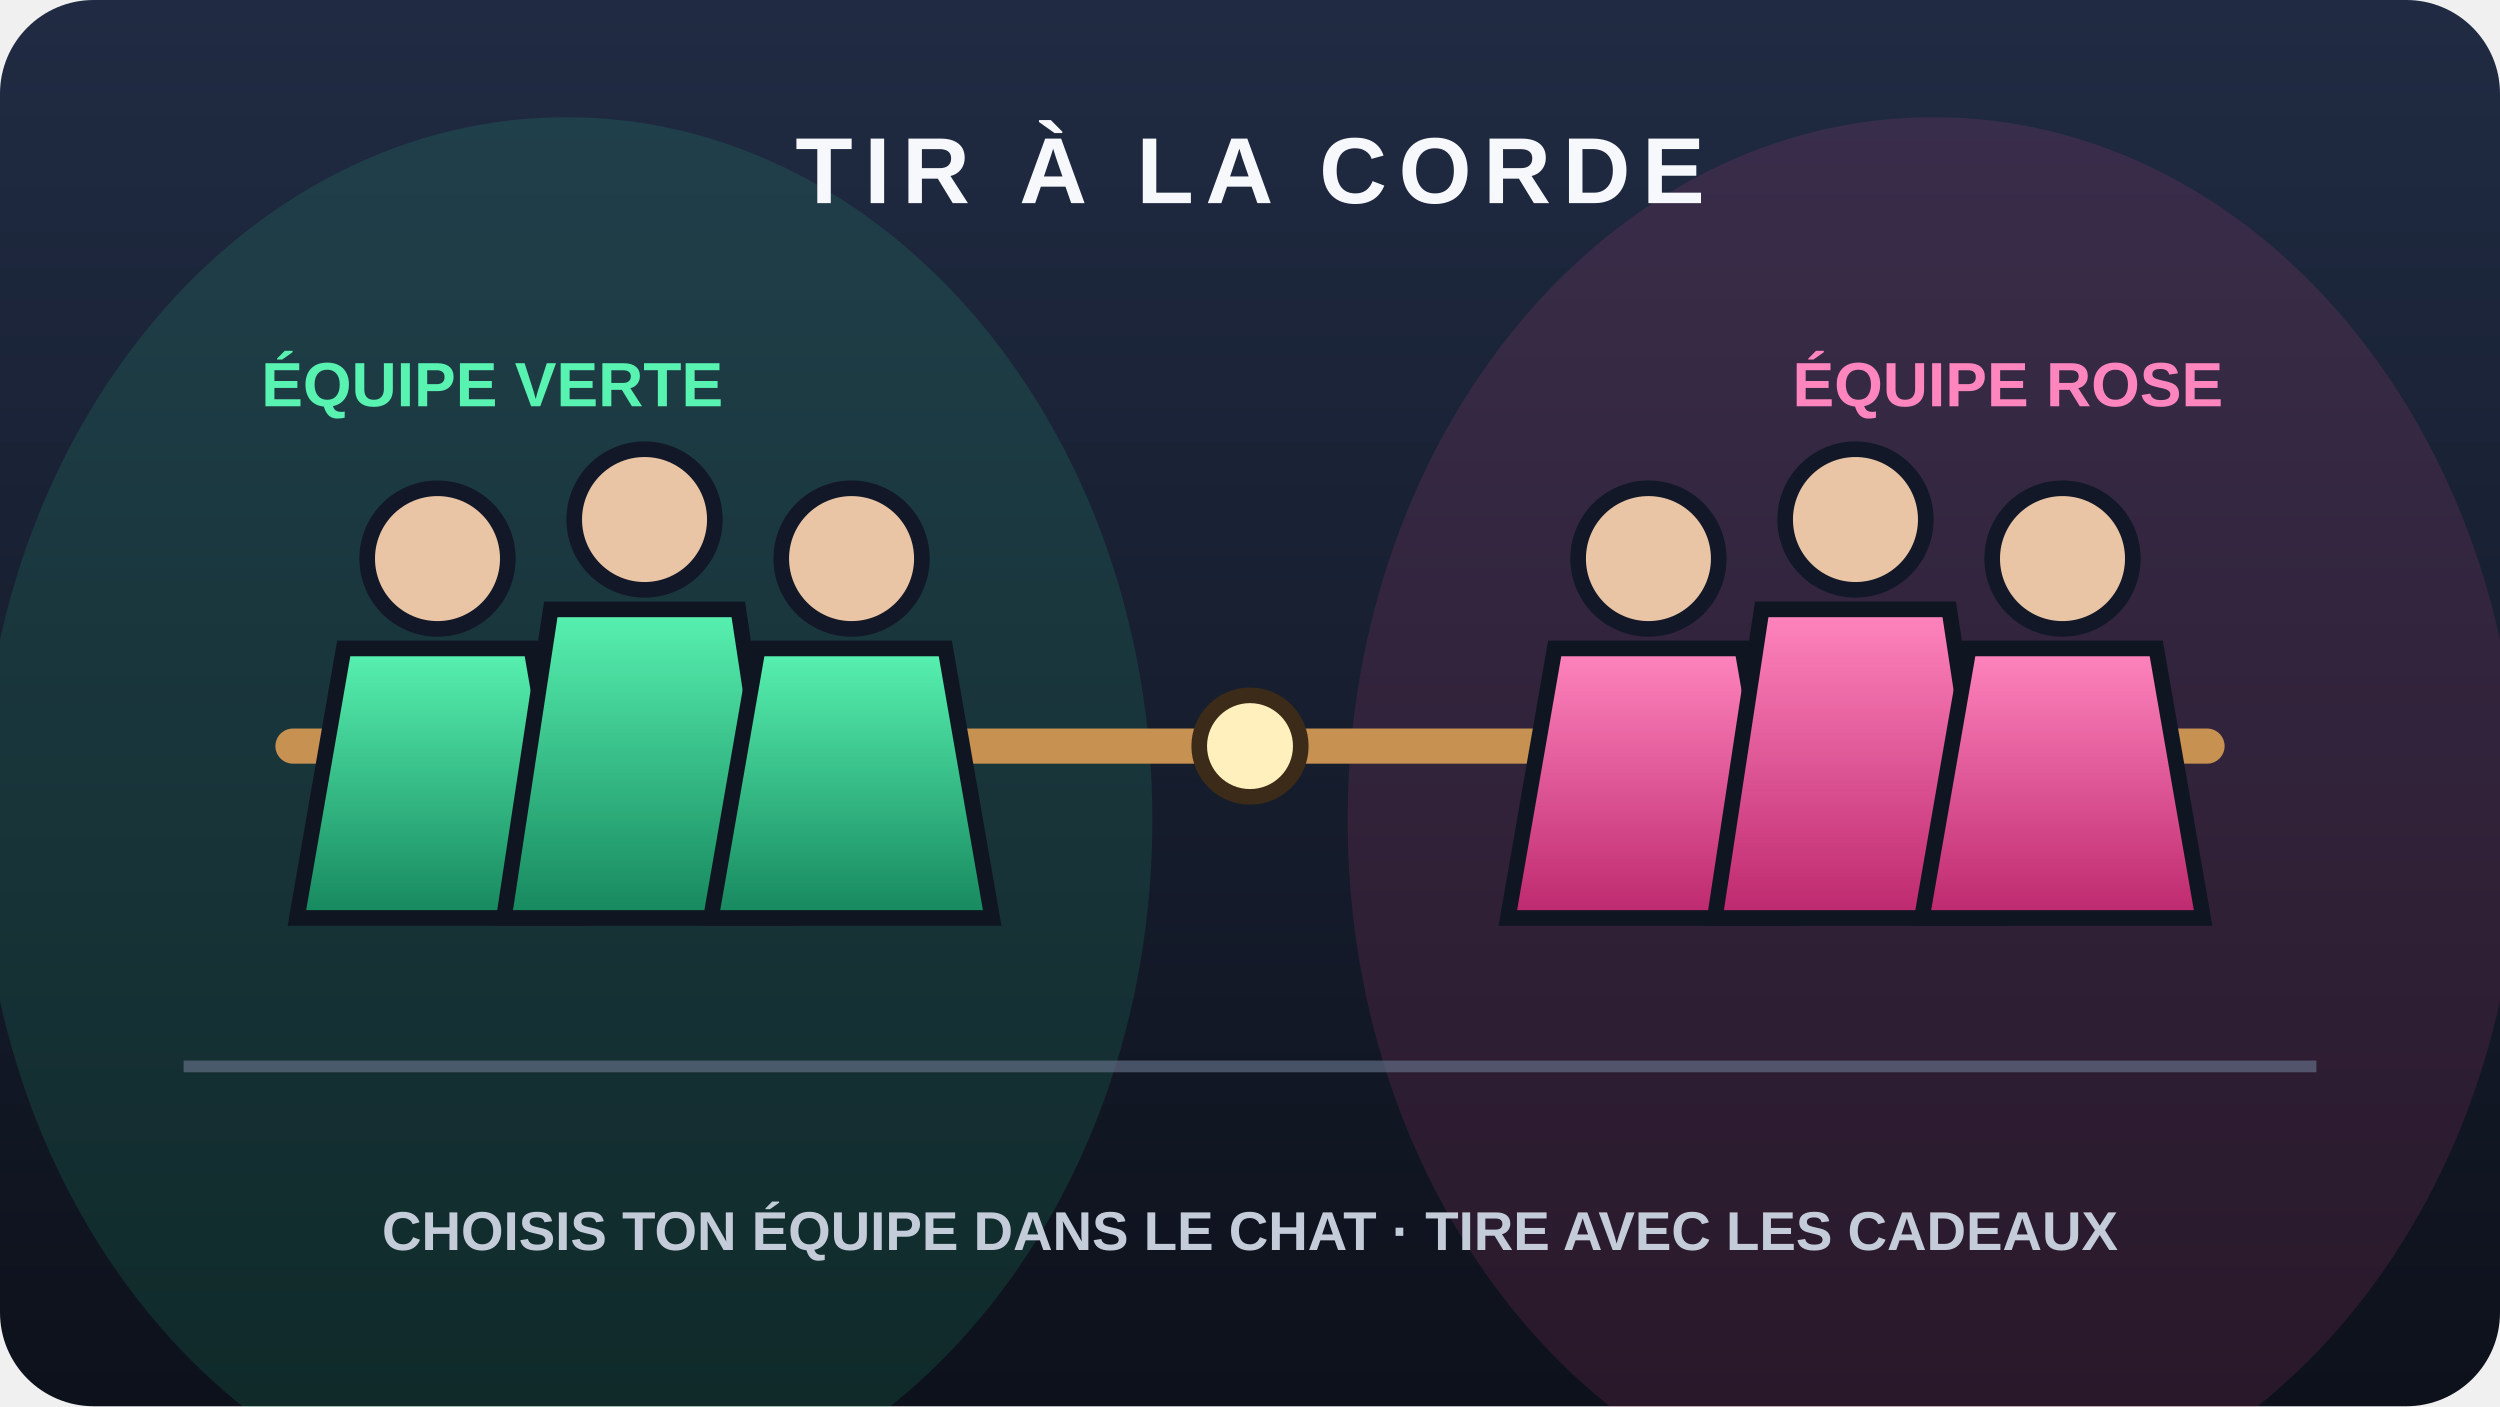
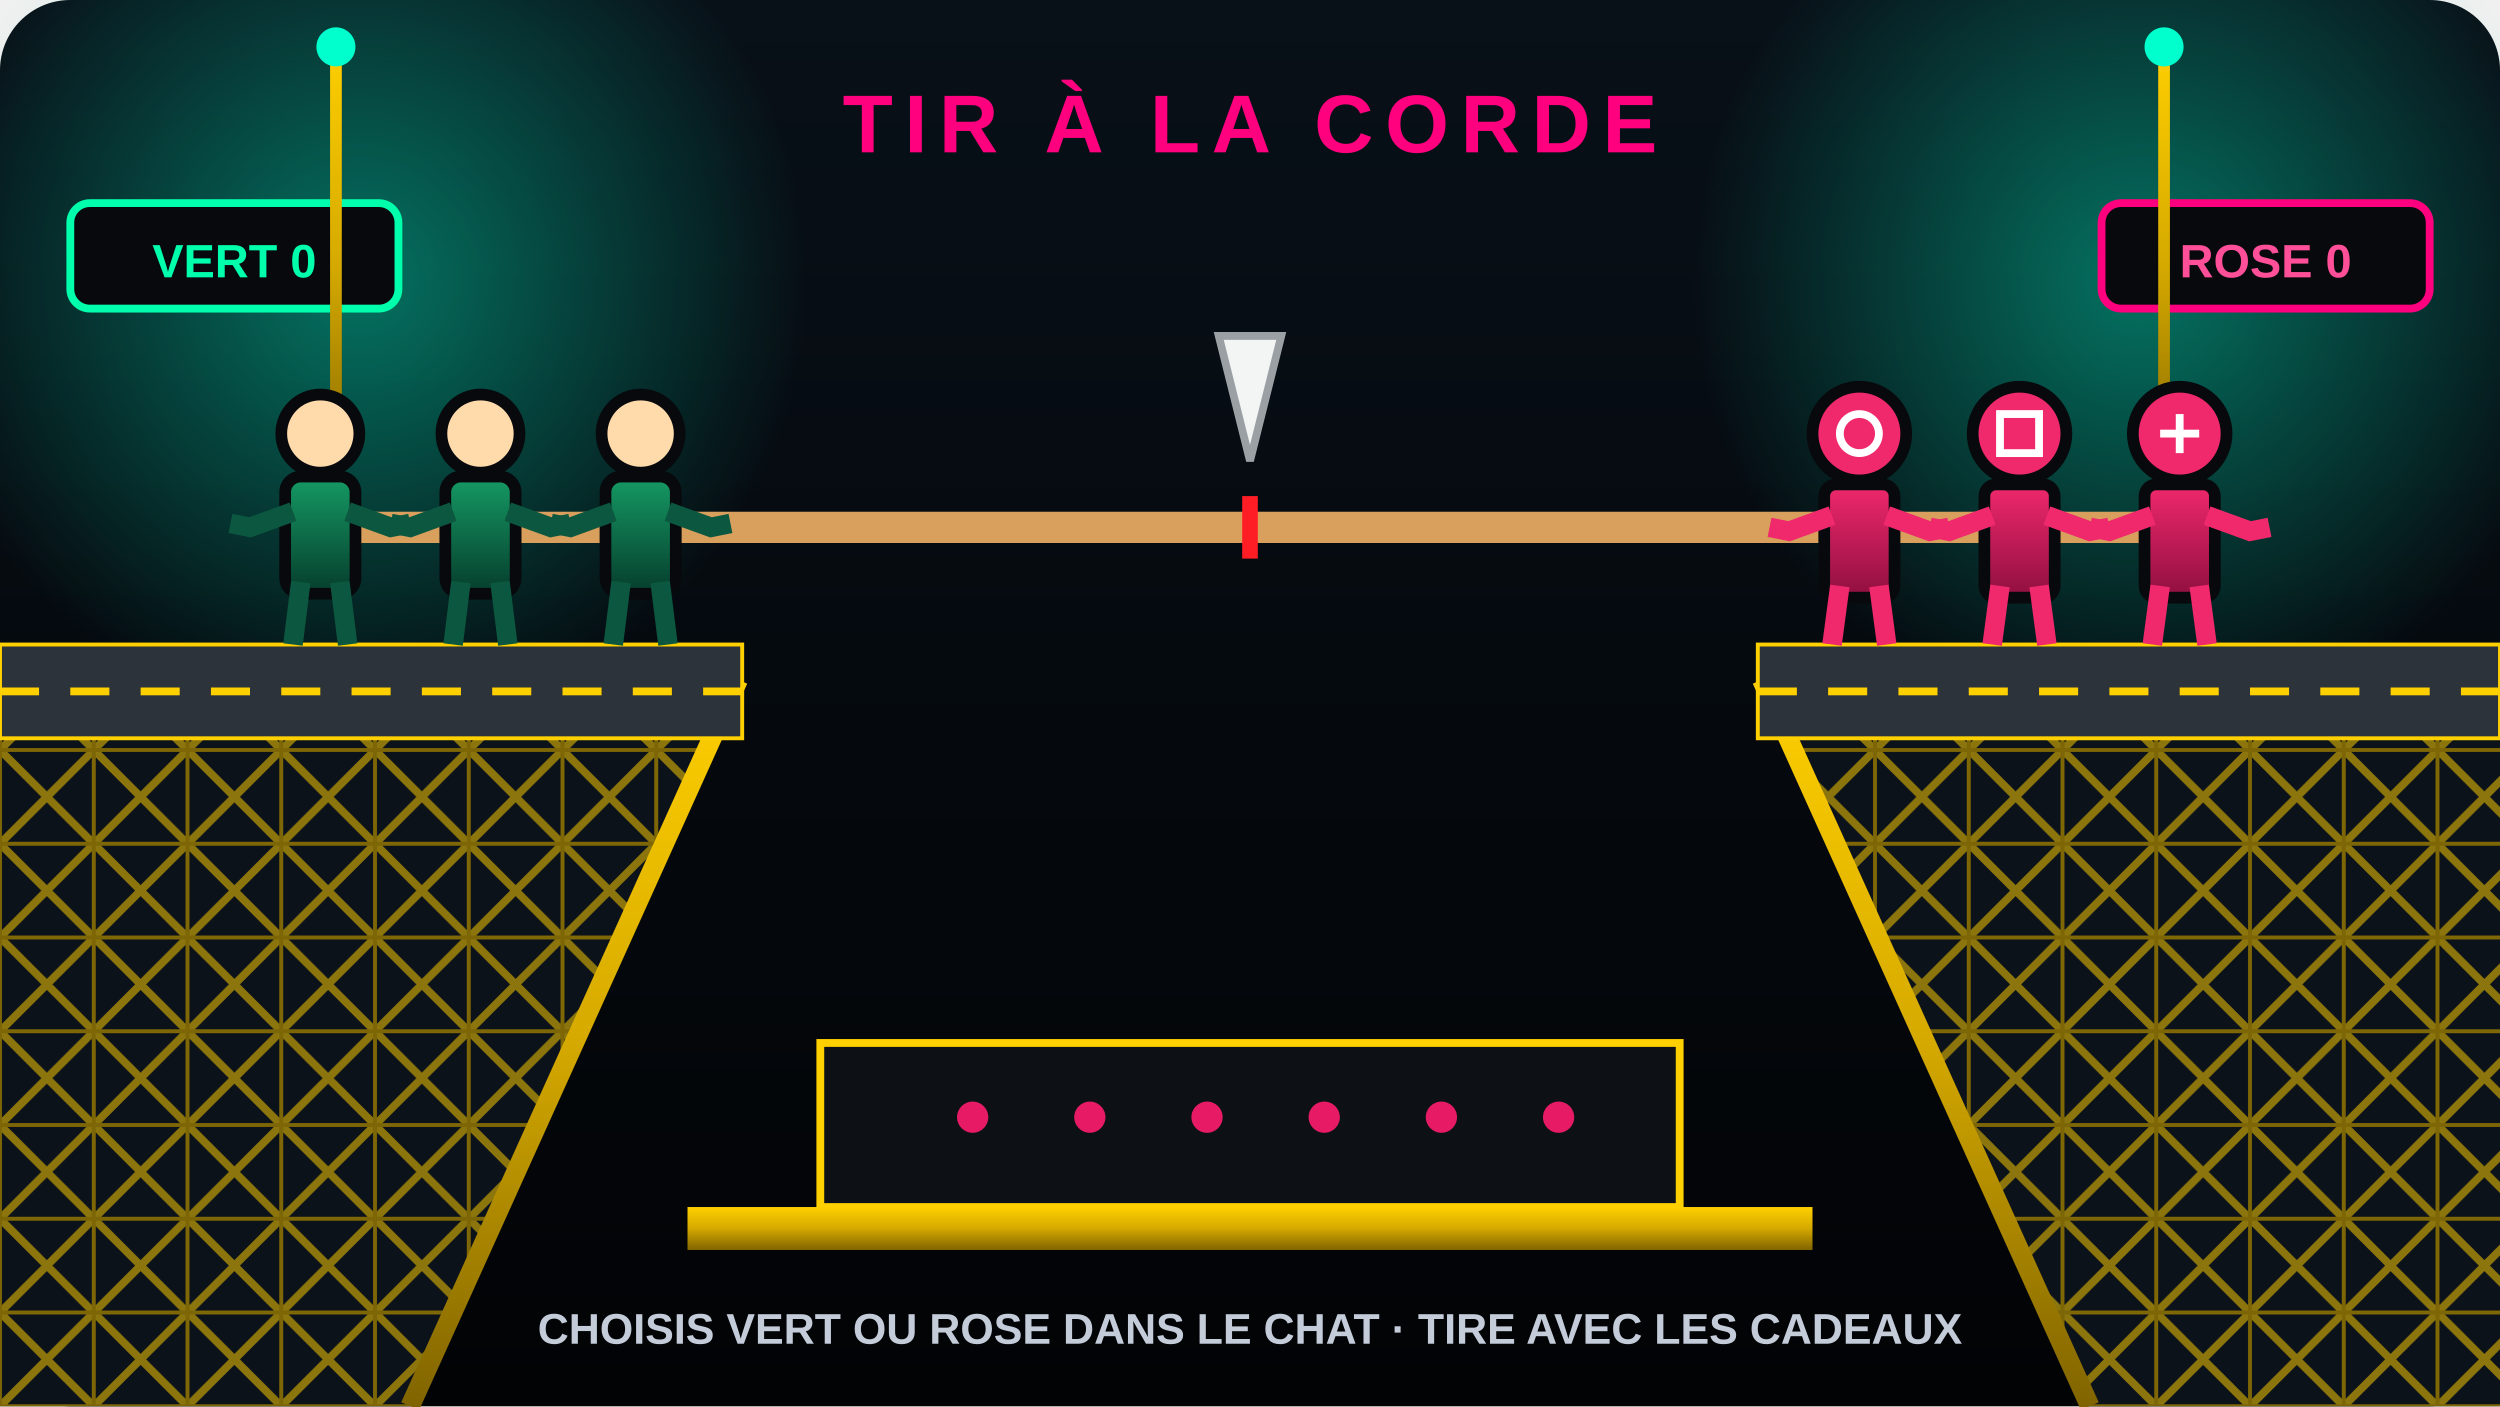
<svg xmlns="http://www.w3.org/2000/svg" viewBox="0 0 640 360">
  <defs>
-     <linearGradient id="bg" x2="0" y2="1">
-       <stop stop-color="#202b43" />
-       <stop offset="1" stop-color="#0d111b" />
+     <linearGradient id="background" x2="0" y2="1">
+       <stop stop-color="#081018" />
+       <stop offset="1" stop-color="#020305" />
    </linearGradient>
+     <linearGradient id="steel" x2="0" y2="1">
+       <stop stop-color="#ffd000" />
+       <stop offset=".5" stop-color="#d5a900" />
+       <stop offset="1" stop-color="#806400" />
+     </linearGradient>
+     <pattern id="truss" width="24" height="24" patternUnits="userSpaceOnUse">
+       <path d="M0 0L24 24M24 0L0 24" fill="none" stroke="#ffd000" stroke-opacity=".65" stroke-width="2" />
+       <path d="M0 0H24V24H0Z" fill="none" stroke="#997a00" stroke-width="1" />
+     </pattern>
    <linearGradient id="green" x2="0" y2="1">
-       <stop stop-color="#58f2b1" />
-       <stop offset="1" stop-color="#16875d" />
+       <stop stop-color="#159a64" />
+       <stop offset="1" stop-color="#063d2c" />
    </linearGradient>
    <linearGradient id="pink" x2="0" y2="1">
-       <stop stop-color="#ff85be" />
-       <stop offset="1" stop-color="#bd286d" />
+       <stop stop-color="#f0286c" />
+       <stop offset="1" stop-color="#8f0f3f" />
    </linearGradient>
+     <radialGradient id="lamp">
+       <stop stop-color="#00ffcc" stop-opacity=".42" />
+       <stop offset="1" stop-color="#00ffcc" stop-opacity="0" />
+     </radialGradient>
  </defs>
-   <rect width="640" height="360" rx="24" fill="url(#bg)" />
-   <ellipse cx="145" cy="210" rx="150" ry="180" fill="#27e39a" opacity=".12" />
-   <ellipse cx="495" cy="210" rx="150" ry="180" fill="#ff4d9d" opacity=".12" />
-   <text x="320" y="52" fill="#f7f8fc" font-family="Arial,sans-serif" font-size="24" font-weight="800" text-anchor="middle" letter-spacing="3">TIR À LA CORDE</text>
-   <text x="126" y="104" fill="#58f2b1" font-family="Arial,sans-serif" font-size="16" font-weight="800" text-anchor="middle">ÉQUIPE VERTE</text>
-   <text x="514" y="104" fill="#ff85be" font-family="Arial,sans-serif" font-size="16" font-weight="800" text-anchor="middle">ÉQUIPE ROSE</text>
-   <g stroke="#c79152" stroke-width="9" stroke-linecap="round">
-     <path d="M75 191H565" />
+   <rect width="640" height="360" rx="18" fill="url(#background)" />
+   <ellipse cx="92" cy="72" rx="115" ry="115" fill="url(#lamp)" />
+   <ellipse cx="548" cy="72" rx="115" ry="115" fill="url(#lamp)" />
+   <text x="320" y="39" fill="#ff007f" font-family="Arial,sans-serif" font-size="21" font-weight="900" text-anchor="middle" letter-spacing="3">TIR À LA CORDE</text>
+   <rect x="18" y="52" width="84" height="27" rx="5" fill="#07090d" stroke="#00ffaa" stroke-width="2" />
+   <text x="60" y="71" fill="#00ffaa" font-family="Arial,sans-serif" font-size="12" font-weight="800" text-anchor="middle">VERT  0</text>
+   <rect x="538" y="52" width="84" height="27" rx="5" fill="#07090d" stroke="#ff007f" stroke-width="2" />
+   <text x="580" y="71" fill="#ff4f99" font-family="Arial,sans-serif" font-size="12" font-weight="800" text-anchor="middle">ROSE  0</text>
+   <path d="M0 174H189L105 360H0ZM451 174H640V360H535Z" fill="#0c121a" />
+   <path d="M0 174H189L105 360H0ZM451 174H640V360H535Z" fill="url(#truss)" opacity=".8" />
+   <path d="M189 174L105 360M451 174L535 360" stroke="url(#steel)" stroke-width="5" />
+   <rect x="0" y="165" width="190" height="24" fill="#2d333b" stroke="#ffd000" />
+   <rect x="450" y="165" width="190" height="24" fill="#2d333b" stroke="#ffd000" />
+   <path d="M0 177H190M450 177H640" stroke="#ffd000" stroke-width="2" stroke-dasharray="10 8" />
+   <path d="M86 10V126M554 10V126" stroke="url(#steel)" stroke-width="3" />
+   <circle cx="86" cy="12" r="5" fill="#00ffcc" />
+   <circle cx="554" cy="12" r="5" fill="#00ffcc" />
+   <path d="M320 0V101" stroke="url(#steel)" stroke-width="4" />
+   <path d="M312 86H328L320 118Z" fill="#f3f4f4" stroke="#9ba0a4" stroke-width="2" />
+   <path d="M83 135H320M320 135H557" stroke="#d8a05c" stroke-width="8" stroke-linecap="round" />
+   <path d="M320 127V143" stroke="#ff1d25" stroke-width="4" />
+   <g stroke="#07090c" stroke-width="3">
+     <g transform="translate(82 0)">
+       <circle cx="0" cy="111" r="10" fill="#ffdbac" />
+       <rect x="-9" y="122" width="18" height="30" rx="4" fill="url(#green)" />
+       <path d="M-5 149L-7 165M5 149L7 165M-7 131L-18 135L-23 134M7 131L18 135L23 134" fill="none" stroke="#0c573f" stroke-width="5" />
+     </g>
+     <g transform="translate(123 0)">
+       <circle cx="0" cy="111" r="10" fill="#ffdbac" />
+       <rect x="-9" y="122" width="18" height="30" rx="4" fill="url(#green)" />
+       <path d="M-5 149L-7 165M5 149L7 165M-7 131L-18 135L-23 134M7 131L18 135L23 134" fill="none" stroke="#0c573f" stroke-width="5" />
+     </g>
+     <g transform="translate(164 0)">
+       <circle cx="0" cy="111" r="10" fill="#ffdbac" />
+       <rect x="-9" y="122" width="18" height="30" rx="4" fill="url(#green)" />
+       <path d="M-5 149L-7 165M5 149L7 165M-7 131L-18 135L-23 134M7 131L18 135L23 134" fill="none" stroke="#0c573f" stroke-width="5" />
+     </g>
+     <g transform="translate(476 0)">
+       <circle cx="0" cy="111" r="12" fill="#f0286c" />
+       <circle cx="0" cy="111" r="5" fill="none" stroke="#fff" stroke-width="2" />
+       <rect x="-9" y="124" width="18" height="29" rx="3" fill="url(#pink)" />
+       <path d="M-5 150L-7 165M5 150L7 165M-7 132L-18 136L-23 135M7 132L18 136L23 135" fill="none" stroke="#f0286c" stroke-width="5" />
+     </g>
+     <g transform="translate(517 0)">
+       <circle cx="0" cy="111" r="12" fill="#f0286c" />
+       <rect x="-5" y="106" width="10" height="10" fill="none" stroke="#fff" stroke-width="2" />
+       <rect x="-9" y="124" width="18" height="29" rx="3" fill="url(#pink)" />
+       <path d="M-5 150L-7 165M5 150L7 165M-7 132L-18 136L-23 135M7 132L18 136L23 135" fill="none" stroke="#f0286c" stroke-width="5" />
+     </g>
+     <g transform="translate(558 0)">
+       <circle cx="0" cy="111" r="12" fill="#f0286c" />
+       <path d="M-5 111H5M0 106V116" stroke="#fff" stroke-width="2" />
+       <rect x="-9" y="124" width="18" height="29" rx="3" fill="url(#pink)" />
+       <path d="M-5 150L-7 165M5 150L7 165M-7 132L-18 136L-23 135M7 132L18 136L23 135" fill="none" stroke="#f0286c" stroke-width="5" />
+     </g>
  </g>
-   <circle cx="320" cy="191" r="13" fill="#fff0bd" stroke="#3b2b18" stroke-width="4" />
-   <g fill="#eac5a5" stroke="#121827" stroke-width="4">
-     <circle cx="112" cy="143" r="18" />
-     <circle cx="165" cy="133" r="18" />
-     <circle cx="218" cy="143" r="18" />
-     <circle cx="422" cy="143" r="18" />
-     <circle cx="475" cy="133" r="18" />
-     <circle cx="528" cy="143" r="18" />
+   <rect x="210" y="267" width="220" height="42" fill="#0d1116" stroke="#ffd000" stroke-width="2" />
+   <path d="M176 309H464V320H176Z" fill="url(#steel)" />
+   <g fill="#e61a65">
+     <circle cx="249" cy="286" r="4" />
+     <circle cx="279" cy="286" r="4" />
+     <circle cx="309" cy="286" r="4" />
+     <circle cx="339" cy="286" r="4" />
+     <circle cx="369" cy="286" r="4" />
+     <circle cx="399" cy="286" r="4" />
  </g>
-   <g fill="url(#green)" stroke="#101522" stroke-width="4">
-     <path d="M88 166h48l12 69H76z" />
-     <path d="M141 156h48l12 79h-72z" />
-     <path d="M194 166h48l12 69h-72z" />
-   </g>
-   <g fill="url(#pink)" stroke="#101522" stroke-width="4">
-     <path d="M398 166h48l12 69h-72z" />
-     <path d="M451 156h48l12 79h-72z" />
-     <path d="M504 166h48l12 69h-72z" />
-   </g>
-   <path d="M47 273h546" stroke="#66728a" stroke-width="3" opacity=".65" />
-   <text x="320" y="320" fill="#c4ccda" font-family="Arial,sans-serif" font-size="14" font-weight="700" text-anchor="middle">CHOISIS TON ÉQUIPE DANS LE CHAT · TIRE AVEC LES CADEAUX</text>
+   <text x="320" y="344" fill="#c4ccda" font-family="Arial,sans-serif" font-size="11" font-weight="700" text-anchor="middle">CHOISIS VERT OU ROSE DANS LE CHAT · TIRE AVEC LES CADEAUX</text>
</svg>
